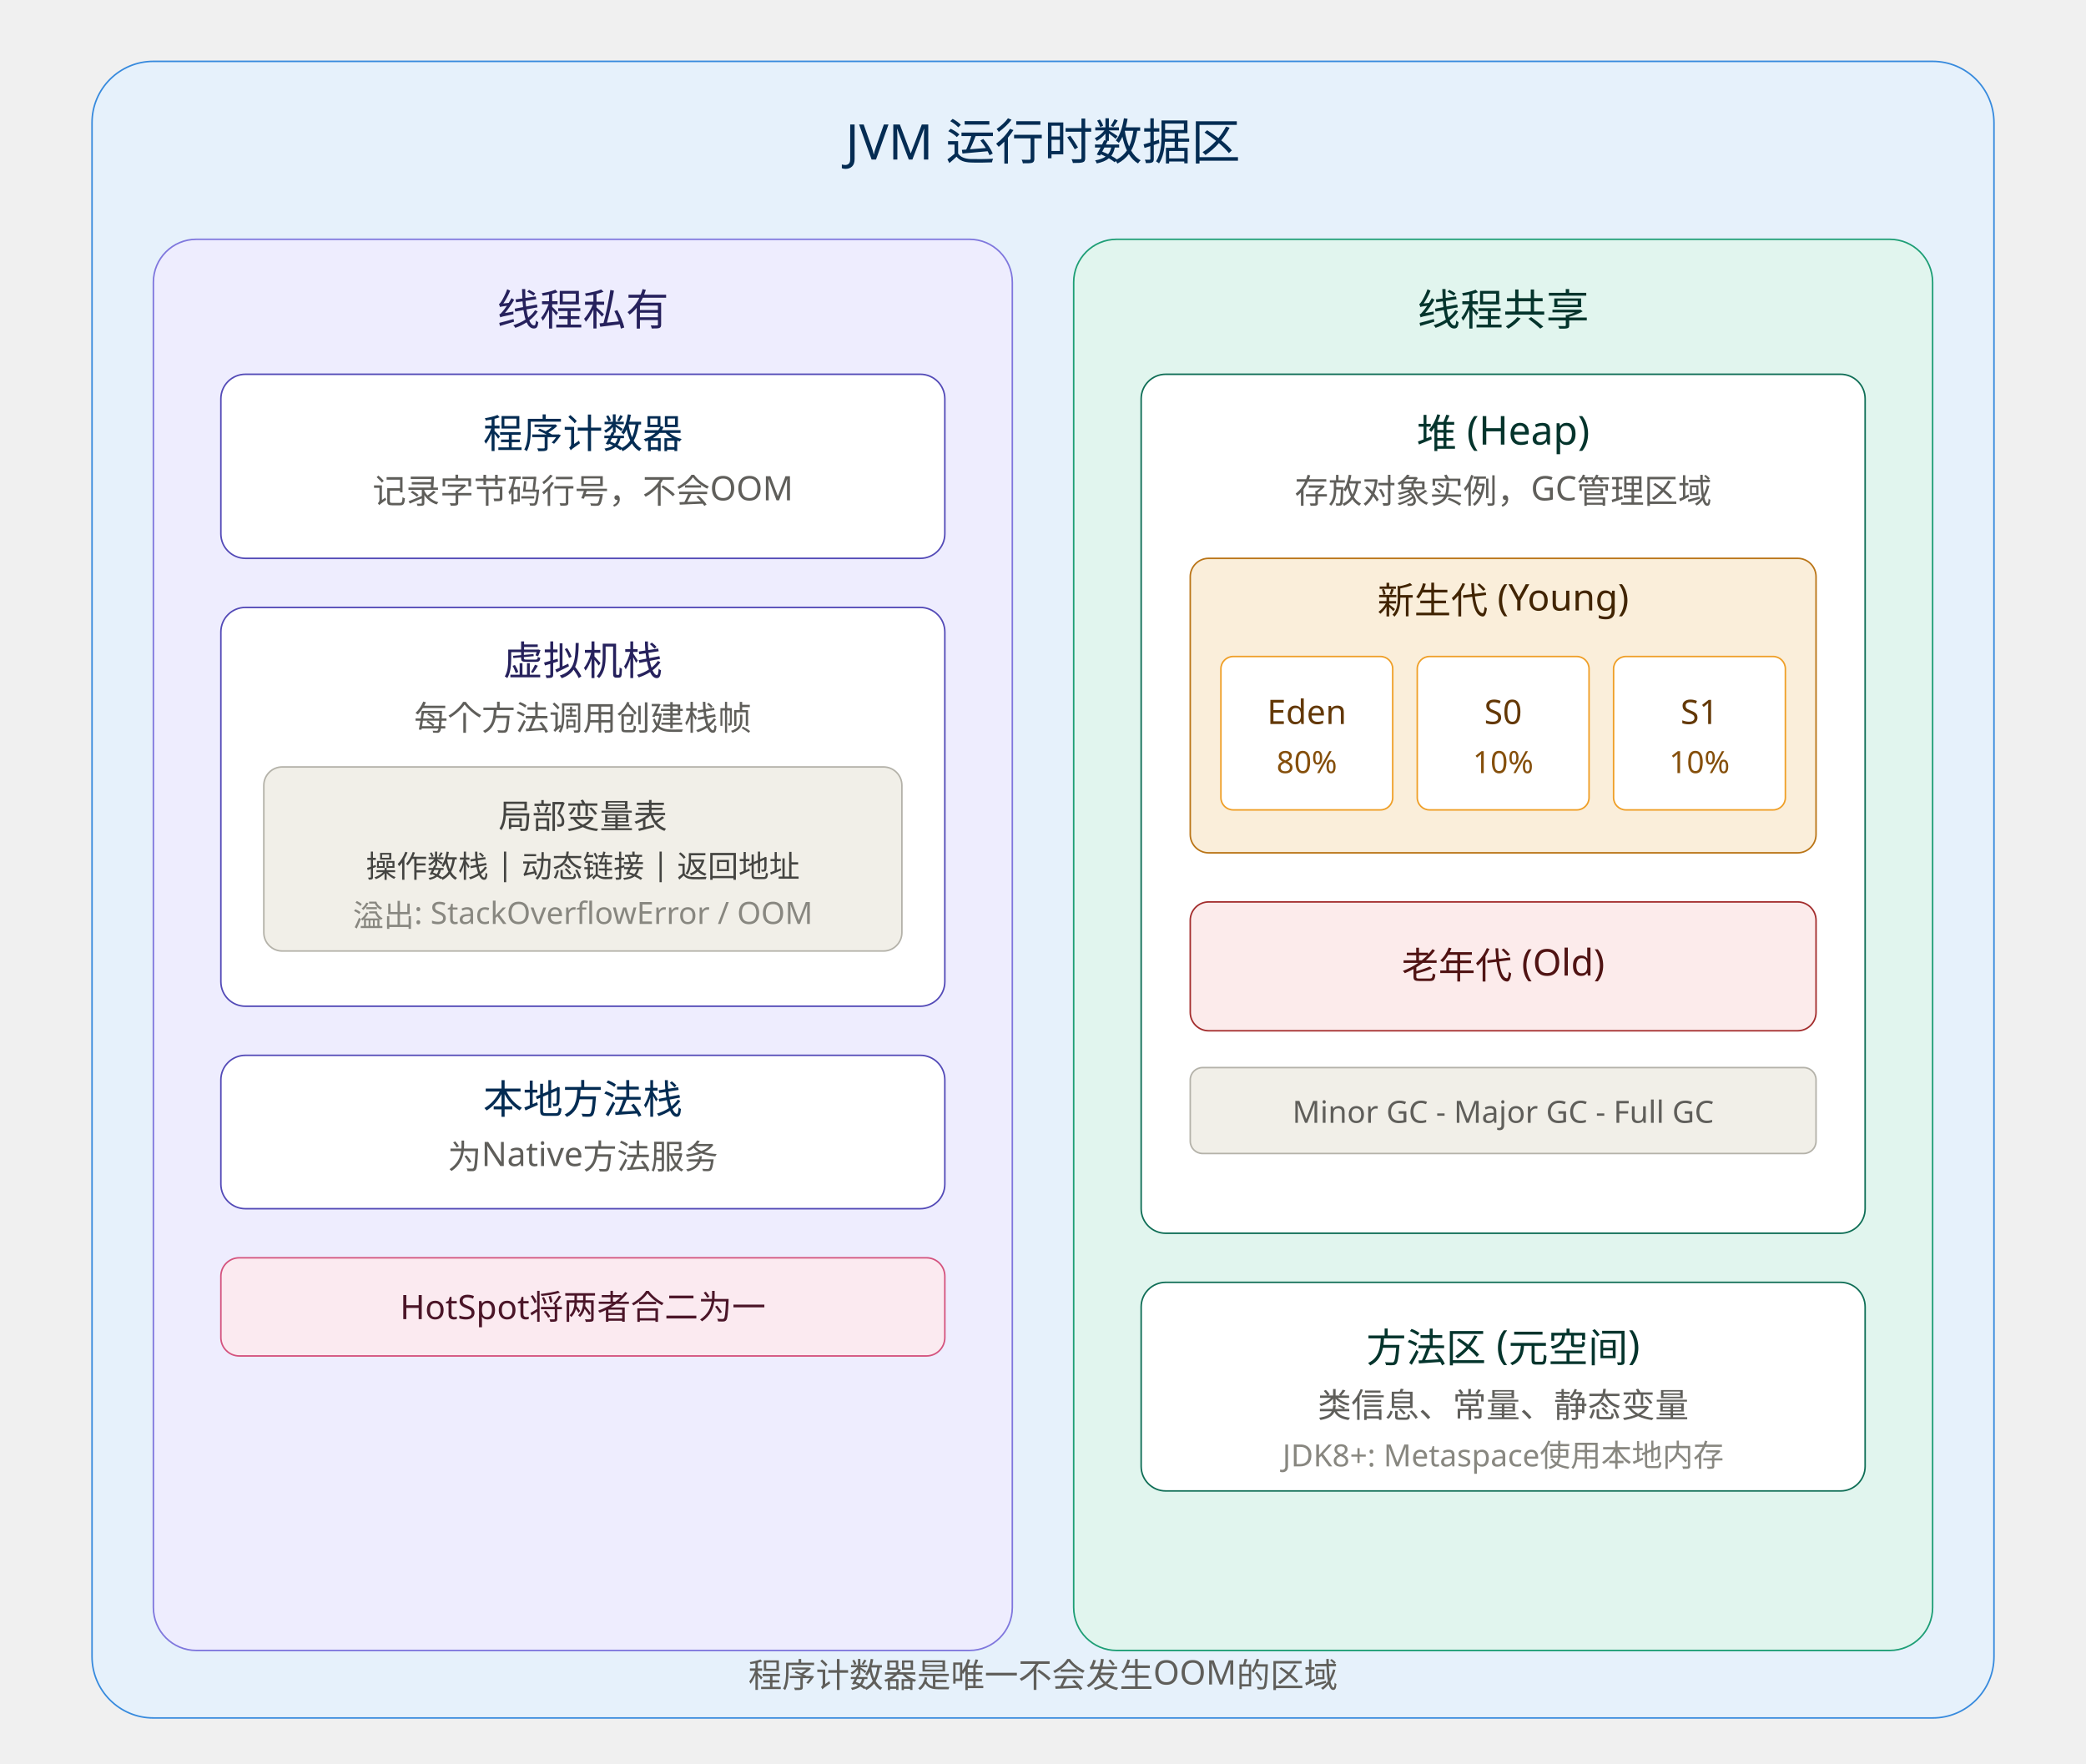
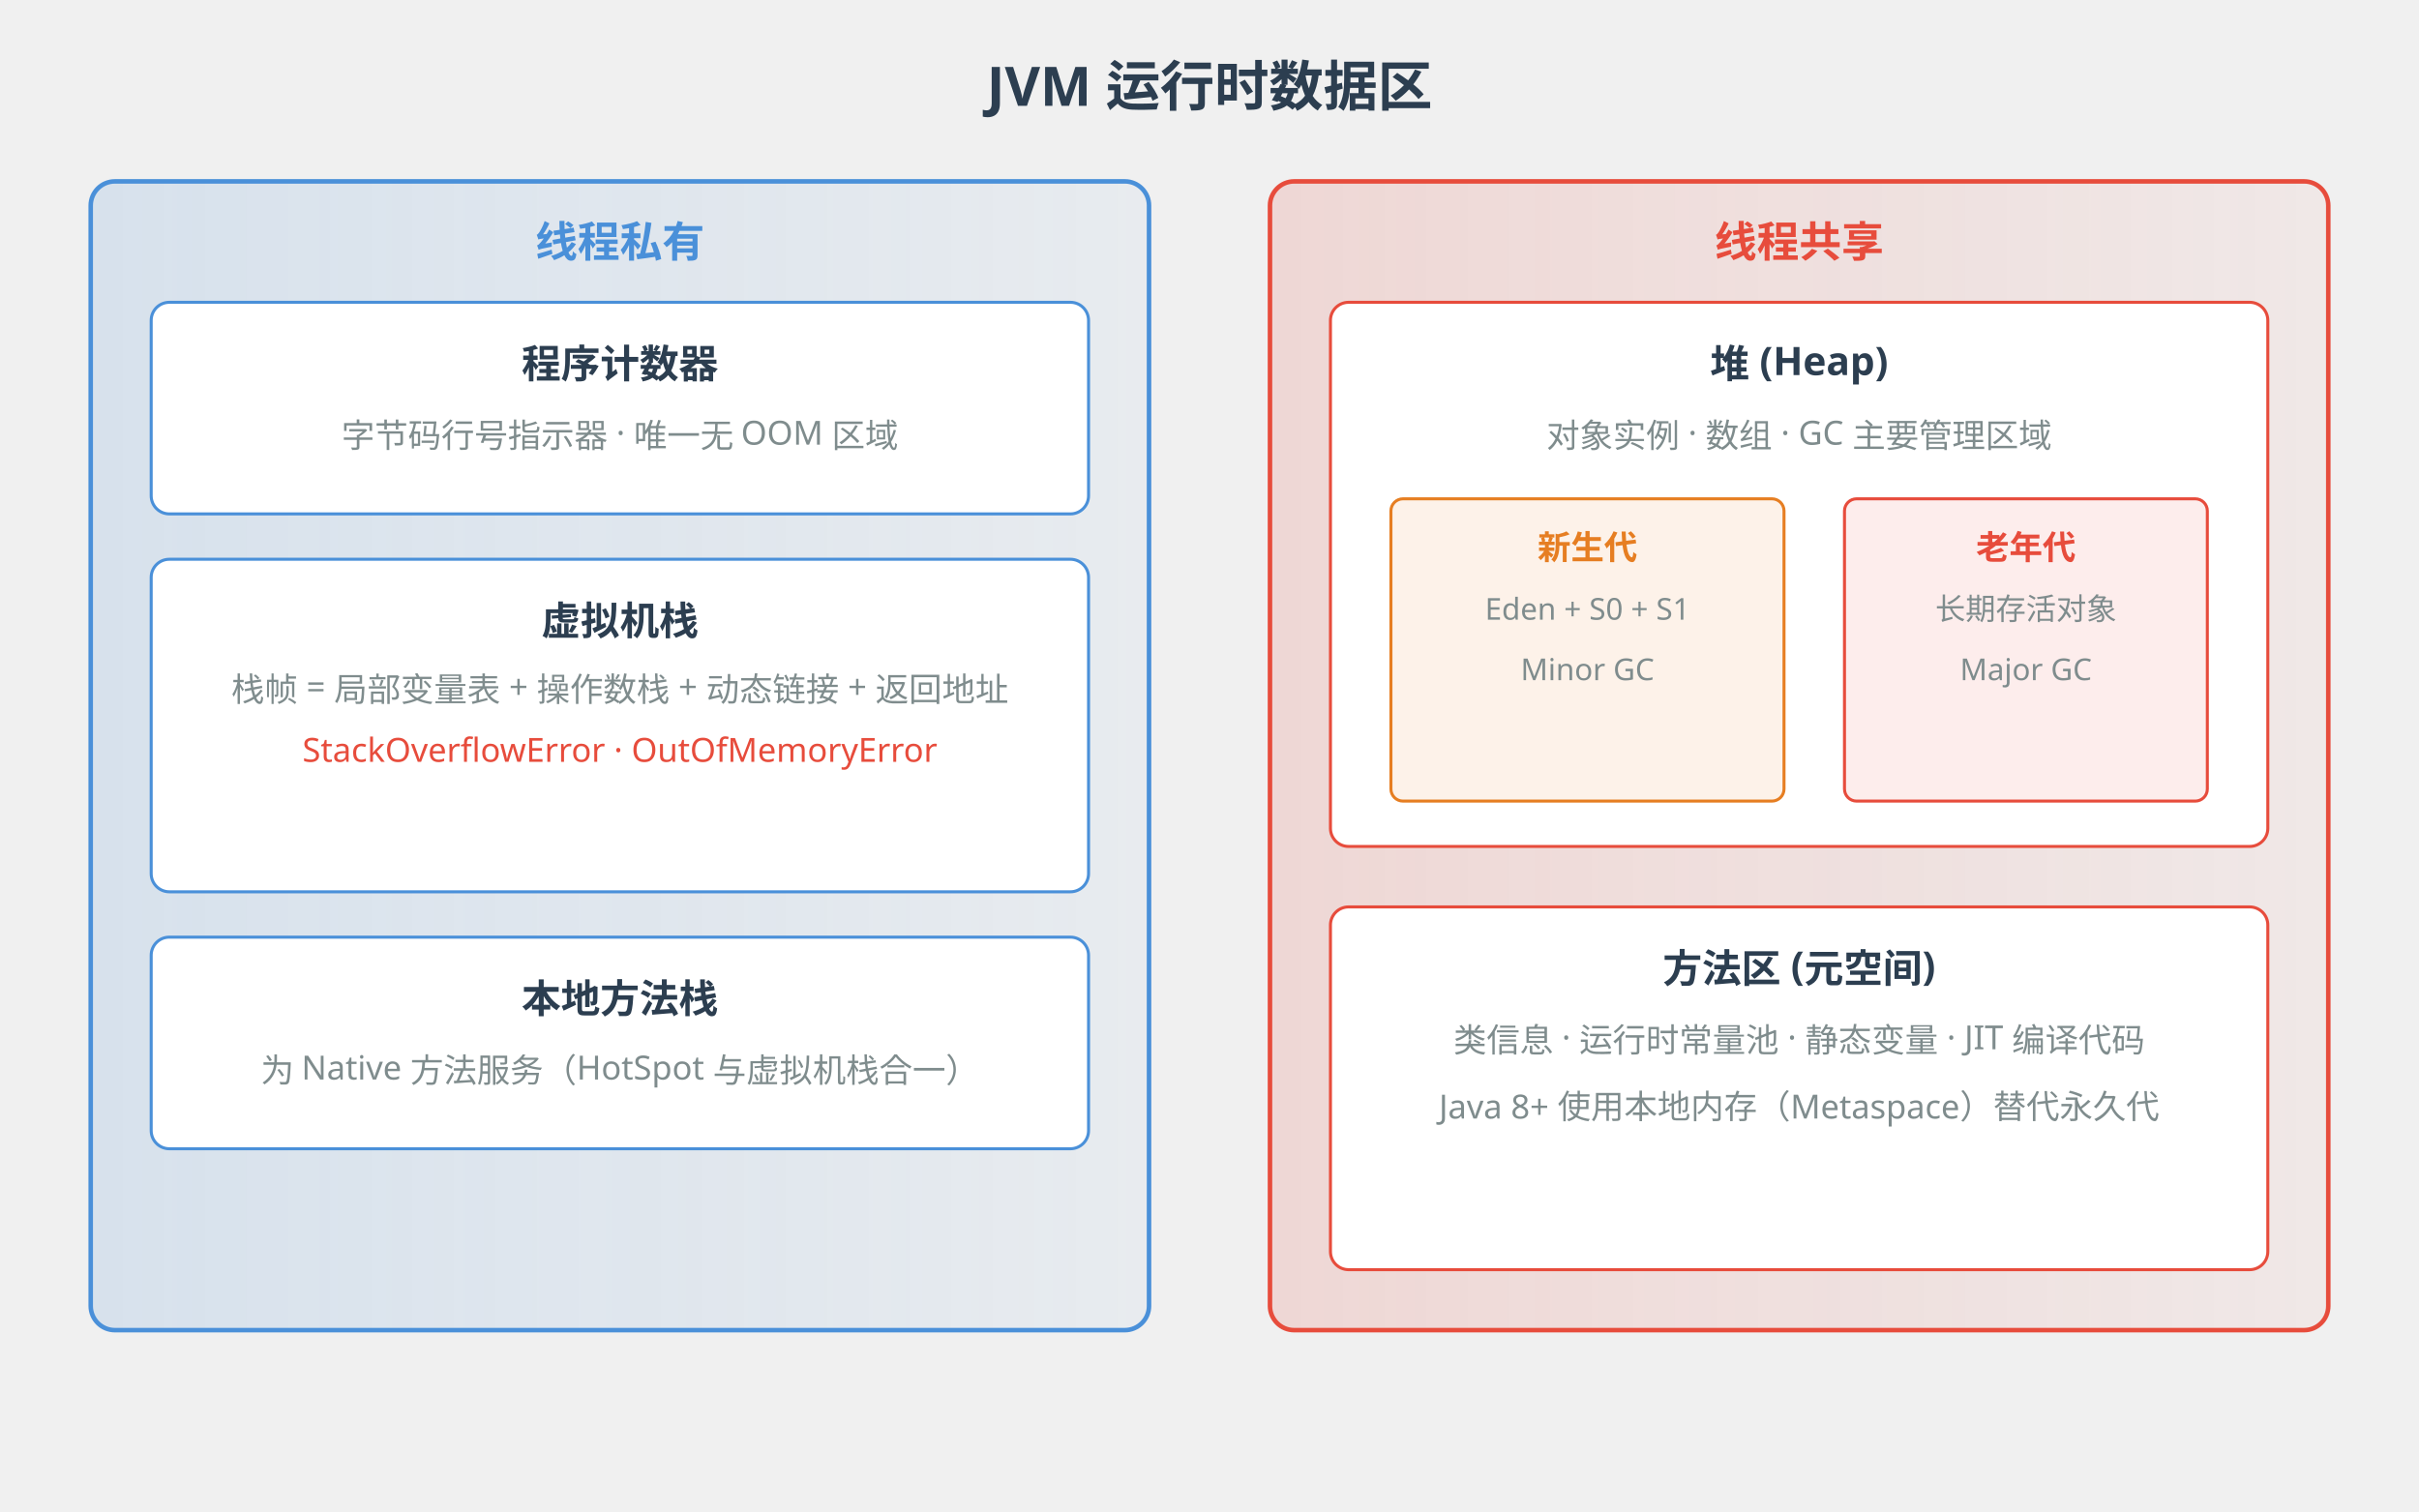
- <svg viewBox="0 0 680 575" width="100%" role="img" aria-label="JVM运行时数据区布局图">
+ <svg xmlns="http://www.w3.org/2000/svg" viewBox="0 0 800 500" font-family="Microsoft YaHei, sans-serif">
  <defs>
-     <marker id="a" viewBox="0 0 10 10" refX="8" refY="5" markerWidth="6" markerHeight="6" orient="auto-start-reverse">
-       <path d="M2 1L8 5L2 9" fill="none" stroke="context-stroke" stroke-width="1.5" stroke-linecap="round" stroke-linejoin="round" />
-     </marker>
+     <linearGradient id="g1" x1="0%" y1="0%" x2="100%" y2="0%">
+       <stop offset="0%" style="stop-color:#4A90D9;stop-opacity:0.15" />
+       <stop offset="100%" style="stop-color:#4A90D9;stop-opacity:0.05" />
+     </linearGradient>
+     <linearGradient id="g2" x1="0%" y1="0%" x2="100%" y2="0%">
+       <stop offset="0%" style="stop-color:#E74C3C;stop-opacity:0.15" />
+       <stop offset="100%" style="stop-color:#E74C3C;stop-opacity:0.05" />
+     </linearGradient>
  </defs>
-   <rect x="30" y="20" width="620" height="540" rx="20" fill="#E6F1FB" stroke="#378ADD" stroke-width="0.5" />
-   <text x="340" y="52" text-anchor="middle" font-size="16" font-weight="500" fill="#042C53" font-family="system-ui, sans-serif">JVM 运行时数据区</text>
-   <rect x="50" y="78" width="280" height="460" rx="14" fill="#EEEDFE" stroke="#7F77DD" stroke-width="0.5" />
-   <text x="190" y="106" text-anchor="middle" font-size="14" font-weight="500" fill="#26215C" font-family="system-ui, sans-serif">线程私有</text>
-   <rect x="72" y="122" width="236" height="60" rx="8" fill="#FFFFFF" stroke="#534AB7" stroke-width="0.5" />
-   <text x="190" y="146" text-anchor="middle" font-size="13" font-weight="500" fill="#042C53" font-family="system-ui, sans-serif">程序计数器</text>
-   <text x="190" y="164" text-anchor="middle" font-size="11" font-weight="400" fill="#5F5E5A" font-family="system-ui, sans-serif">记录字节码行号，不会OOM</text>
-   <rect x="72" y="198" width="236" height="130" rx="8" fill="#FFFFFF" stroke="#534AB7" stroke-width="0.5" />
-   <text x="190" y="220" text-anchor="middle" font-size="13" font-weight="500" fill="#26215C" font-family="system-ui, sans-serif">虚拟机栈</text>
-   <text x="190" y="238" text-anchor="middle" font-size="11" font-weight="400" fill="#5F5E5A" font-family="system-ui, sans-serif">每个方法调用创建栈帧</text>
-   <rect x="86" y="250" width="208" height="60" rx="6" fill="#F1EFE8" stroke="#B4B2A9" stroke-width="0.5" />
-   <text x="190" y="270" text-anchor="middle" font-size="11" font-weight="400" fill="#444441" font-family="system-ui, sans-serif">局部变量表</text>
-   <text x="190" y="286" text-anchor="middle" font-size="10" font-weight="400" fill="#444441" font-family="system-ui, sans-serif">操作数栈 | 动态链接 | 返回地址</text>
-   <text x="190" y="302" text-anchor="middle" font-size="10" font-weight="400" fill="#888780" font-family="system-ui, sans-serif">溢出: StackOverflowError / OOM</text>
-   <rect x="72" y="344" width="236" height="50" rx="8" fill="#FFFFFF" stroke="#534AB7" stroke-width="0.5" />
-   <text x="190" y="363" text-anchor="middle" font-size="13" font-weight="500" fill="#042C53" font-family="system-ui, sans-serif">本地方法栈</text>
-   <text x="190" y="381" text-anchor="middle" font-size="11" font-weight="400" fill="#5F5E5A" font-family="system-ui, sans-serif">为Native方法服务</text>
-   <rect x="72" y="410" width="236" height="32" rx="6" fill="#FBEAF0" stroke="#D4537E" stroke-width="0.5" />
-   <text x="190" y="430" text-anchor="middle" font-size="11" font-weight="400" fill="#4B1528" font-family="system-ui, sans-serif">HotSpot将两者合二为一</text>
-   <rect x="350" y="78" width="280" height="460" rx="14" fill="#E1F5EE" stroke="#1D9E75" stroke-width="0.5" />
-   <text x="490" y="106" text-anchor="middle" font-size="14" font-weight="500" fill="#04342C" font-family="system-ui, sans-serif">线程共享</text>
-   <rect x="372" y="122" width="236" height="280" rx="8" fill="#FFFFFF" stroke="#0F6E56" stroke-width="0.5" />
-   <text x="490" y="146" text-anchor="middle" font-size="13" font-weight="500" fill="#04342C" font-family="system-ui, sans-serif">堆 (Heap)</text>
-   <text x="490" y="164" text-anchor="middle" font-size="11" font-weight="400" fill="#5F5E5A" font-family="system-ui, sans-serif">存放对象实例，GC管理区域</text>
-   <rect x="388" y="182" width="204" height="96" rx="6" fill="#FAEEDA" stroke="#BA7517" stroke-width="0.5" />
-   <text x="490" y="200" text-anchor="middle" font-size="12" font-weight="500" fill="#412402" font-family="system-ui, sans-serif">新生代 (Young)</text>
-   <rect x="398" y="214" width="56" height="50" rx="4" fill="#FFFFFF" stroke="#EF9F27" stroke-width="0.5" />
-   <text x="426" y="236" text-anchor="middle" font-size="11" font-weight="400" fill="#633806" font-family="system-ui, sans-serif">Eden</text>
-   <text x="426" y="252" text-anchor="middle" font-size="10" font-weight="400" fill="#854F0B" font-family="system-ui, sans-serif">80%</text>
-   <rect x="462" y="214" width="56" height="50" rx="4" fill="#FFFFFF" stroke="#EF9F27" stroke-width="0.5" />
-   <text x="490" y="236" text-anchor="middle" font-size="11" font-weight="400" fill="#633806" font-family="system-ui, sans-serif">S0</text>
-   <text x="490" y="252" text-anchor="middle" font-size="10" font-weight="400" fill="#854F0B" font-family="system-ui, sans-serif">10%</text>
-   <rect x="526" y="214" width="56" height="50" rx="4" fill="#FFFFFF" stroke="#EF9F27" stroke-width="0.5" />
-   <text x="554" y="236" text-anchor="middle" font-size="11" font-weight="400" fill="#633806" font-family="system-ui, sans-serif">S1</text>
-   <text x="554" y="252" text-anchor="middle" font-size="10" font-weight="400" fill="#854F0B" font-family="system-ui, sans-serif">10%</text>
-   <rect x="388" y="294" width="204" height="42" rx="6" fill="#FCEBEB" stroke="#A32D2D" stroke-width="0.5" />
-   <text x="490" y="319" text-anchor="middle" font-size="12" font-weight="500" fill="#501313" font-family="system-ui, sans-serif">老年代 (Old)</text>
-   <rect x="388" y="348" width="204" height="28" rx="4" fill="#F1EFE8" stroke="#B4B2A9" stroke-width="0.5" />
-   <text x="490" y="366" text-anchor="middle" font-size="10" font-weight="400" fill="#5F5E5A" font-family="system-ui, sans-serif">Minor GC - Major GC - Full GC</text>
-   <rect x="372" y="418" width="236" height="68" rx="8" fill="#FFFFFF" stroke="#0F6E56" stroke-width="0.5" />
-   <text x="490" y="444" text-anchor="middle" font-size="13" font-weight="500" fill="#04342C" font-family="system-ui, sans-serif">方法区 (元空间)</text>
-   <text x="490" y="462" text-anchor="middle" font-size="11" font-weight="400" fill="#5F5E5A" font-family="system-ui, sans-serif">类信息、常量、静态变量</text>
-   <text x="490" y="478" text-anchor="middle" font-size="10" font-weight="400" fill="#888780" font-family="system-ui, sans-serif">JDK8+: Metaspace使用本地内存</text>
-   <text x="340" y="550" text-anchor="middle" font-size="11" font-weight="400" fill="#5F5E5A" font-family="system-ui, sans-serif">程序计数器是唯一不会发生OOM的区域</text>
+   <text x="400" y="35" text-anchor="middle" font-size="18" font-weight="bold" fill="#2C3E50">JVM 运行时数据区</text>
+   <rect x="30" y="60" width="350" height="380" rx="8" fill="url(#g1)" stroke="#4A90D9" stroke-width="1.5" />
+   <text x="205" y="85" text-anchor="middle" font-size="14" font-weight="bold" fill="#4A90D9">线程私有</text>
+   <rect x="50" y="100" width="310" height="70" rx="6" fill="white" stroke="#4A90D9" />
+   <text x="205" y="125" text-anchor="middle" font-size="13" font-weight="bold" fill="#2C3E50">程序计数器</text>
+   <text x="205" y="148" text-anchor="middle" font-size="11" fill="#7F8C8D">字节码行号指示器 · 唯一无 OOM 区域</text>
+   <rect x="50" y="185" width="310" height="110" rx="6" fill="white" stroke="#4A90D9" />
+   <text x="205" y="210" text-anchor="middle" font-size="13" font-weight="bold" fill="#2C3E50">虚拟机栈</text>
+   <text x="205" y="232" text-anchor="middle" font-size="11" fill="#7F8C8D">栈帧 = 局部变量表 + 操作数栈 + 动态链接 + 返回地址</text>
+   <text x="205" y="252" text-anchor="middle" font-size="11" fill="#E74C3C">StackOverflowError · OutOfMemoryError</text>
+   <rect x="50" y="310" width="310" height="70" rx="6" fill="white" stroke="#4A90D9" />
+   <text x="205" y="335" text-anchor="middle" font-size="13" font-weight="bold" fill="#2C3E50">本地方法栈</text>
+   <text x="205" y="358" text-anchor="middle" font-size="11" fill="#7F8C8D">为 Native 方法服务（HotSpot 与虚拟机栈合一）</text>
+   <rect x="420" y="60" width="350" height="380" rx="8" fill="url(#g2)" stroke="#E74C3C" stroke-width="1.5" />
+   <text x="595" y="85" text-anchor="middle" font-size="14" font-weight="bold" fill="#E74C3C">线程共享</text>
+   <rect x="440" y="100" width="310" height="180" rx="6" fill="white" stroke="#E74C3C" />
+   <text x="595" y="125" text-anchor="middle" font-size="13" font-weight="bold" fill="#2C3E50">堆 (Heap)</text>
+   <text x="595" y="148" text-anchor="middle" font-size="11" fill="#7F8C8D">对象实例 · 数组 · GC 主要管理区域</text>
+   <rect x="460" y="165" width="130" height="100" rx="4" fill="#FDF2E9" stroke="#E67E22" />
+   <text x="525" y="185" text-anchor="middle" font-size="11" font-weight="bold" fill="#E67E22">新生代</text>
+   <text x="525" y="205" text-anchor="middle" font-size="10" fill="#7F8C8D">Eden + S0 + S1</text>
+   <text x="525" y="225" text-anchor="middle" font-size="10" fill="#7F8C8D">Minor GC</text>
+   <rect x="610" y="165" width="120" height="100" rx="4" fill="#FDEDEC" stroke="#E74C3C" />
+   <text x="670" y="185" text-anchor="middle" font-size="11" font-weight="bold" fill="#E74C3C">老年代</text>
+   <text x="670" y="205" text-anchor="middle" font-size="10" fill="#7F8C8D">长期存活对象</text>
+   <text x="670" y="225" text-anchor="middle" font-size="10" fill="#7F8C8D">Major GC</text>
+   <rect x="440" y="300" width="310" height="120" rx="6" fill="white" stroke="#E74C3C" />
+   <text x="595" y="325" text-anchor="middle" font-size="13" font-weight="bold" fill="#2C3E50">方法区 (元空间)</text>
+   <text x="595" y="348" text-anchor="middle" font-size="11" fill="#7F8C8D">类信息 · 运行时常量池 · 静态变量 · JIT 编译代码</text>
+   <text x="595" y="370" text-anchor="middle" font-size="11" fill="#7F8C8D">Java 8+ 使用本地内存（Metaspace）替代永久代</text>
</svg>
